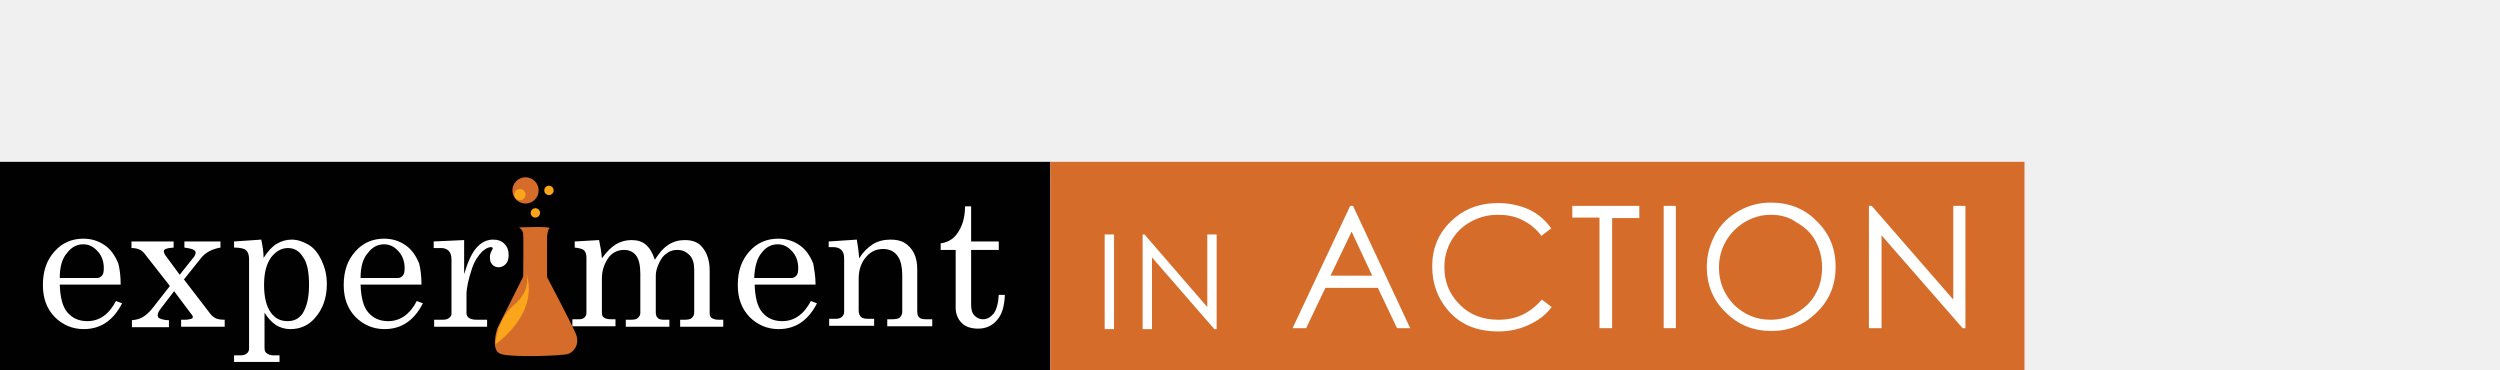
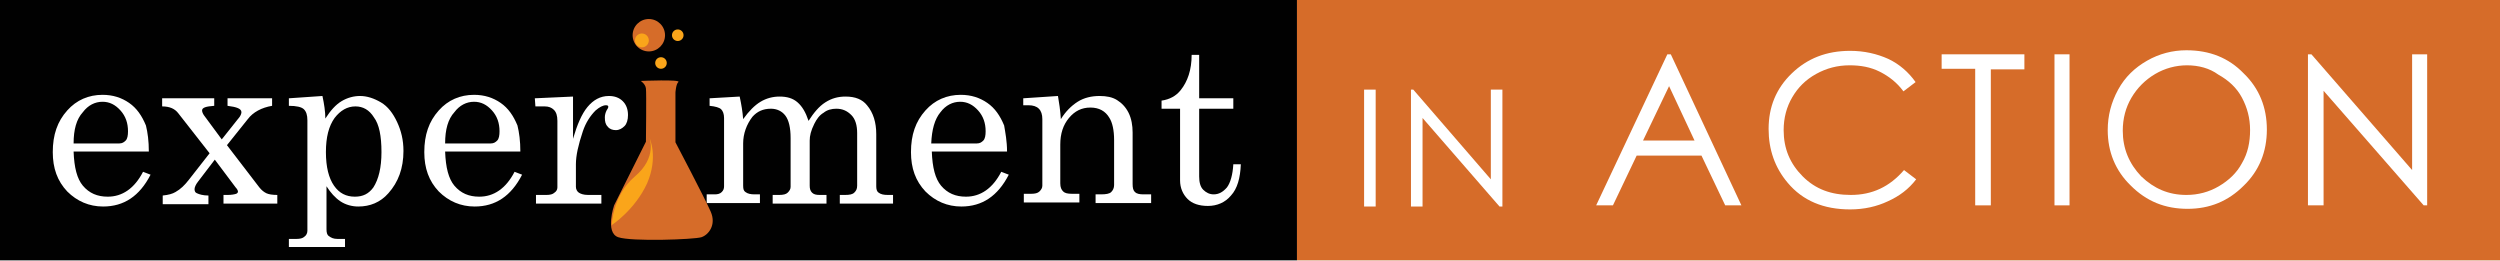
- <svg xmlns="http://www.w3.org/2000/svg" version="1.1" x="0px" y="0px" width="433px" height="64px" viewBox="0 -3.5 433 64" enable-background="new 0 -3.5 433 64" xml:space="preserve" id="svg3225">
-   <defs id="defs3227">
- </defs>
+ <svg xmlns="http://www.w3.org/2000/svg" version="1.1" id="svg3225" x="0px" y="0px" viewBox="-89 389.5 350.6 36.5" style="enable-background:new -89 389.5 350.6 36.5;" xml:space="preserve">
+   <style type="text/css">
+ 	.st0{fill:#010101;}
+ 	.st1{fill:#FFFFFF;}
+ 	.st2{fill:#D66C29;}
+ 	.st3{fill:#FAA51A;}
+ </style>
  <g id="g6240" transform="matrix(0.811565,0,0,0.811565,-0.3620263,24.52804)">
    <g id="g6172">
-       <rect style="fill:#010101" y="0" x="0" width="224.6" height="45" id="rect6118" />
-       <path style="fill:#ffffff" d="m 26.2,26.2 h -13 c 0.1,2.8 0.6,4.7 1.6,5.9 1.1,1.3 2.5,1.9 4.3,1.9 2.5,0 4.6,-1.4 6.1,-4.3 l 1.3,0.5 c -1.9,3.7 -4.6,5.5 -8.2,5.5 -2.4,0 -4.5,-0.9 -6.2,-2.6 -1.7,-1.8 -2.5,-4 -2.5,-6.8 0,-3 0.8,-5.3 2.5,-7.2 1.6,-1.8 3.7,-2.7 6.1,-2.7 1.8,0 3.3,0.5 4.6,1.4 1.3,0.9 2.2,2.2 2.9,3.9 0.3,1.2 0.5,2.7 0.5,4.5 z m -13,-1.4 h 7.9 c 0.5,0 0.8,-0.2 1.1,-0.5 0.3,-0.3 0.4,-0.9 0.4,-1.6 0,-1.4 -0.4,-2.6 -1.3,-3.6 -0.9,-1 -1.9,-1.5 -3.1,-1.5 -1.3,0 -2.5,0.6 -3.4,1.8 -1.1,1.2 -1.6,3 -1.6,5.4 z" id="path6120" />
-       <path style="fill:#ffffff" d="m 28.7,17 h 8.8 v 1.3 c -1.4,0.1 -2.1,0.3 -2.1,0.8 0,0.2 0.1,0.5 0.3,0.8 l 3.1,4.2 3.1,-3.9 c 0.2,-0.3 0.3,-0.6 0.3,-0.8 0,-0.6 -0.8,-0.9 -2.4,-1.1 V 17 h 7.7 v 1.3 c -1.8,0.3 -3.3,1.1 -4.2,2.3 l -3.6,4.5 5.6,7.3 c 0.4,0.5 0.8,0.8 1.2,1 0.4,0.2 1.1,0.3 1.9,0.3 v 1.5 h -9.3 v -1.5 h 0.7 c 0.7,0 1.2,-0.1 1.5,-0.2 0.2,-0.1 0.3,-0.2 0.3,-0.4 0,-0.1 -0.1,-0.4 -0.4,-0.7 l -3.6,-4.8 -2.9,3.8 c -0.4,0.5 -0.6,1 -0.6,1.3 0,0.3 0.1,0.6 0.4,0.7 0.4,0.2 1.1,0.4 2,0.4 v 1.5 h -7.9 v -1.5 c 1,-0.1 1.7,-0.3 2.2,-0.6 0.9,-0.5 1.6,-1.2 2.3,-2.1 l 3.6,-4.6 -5.4,-6.9 C 30.7,18.8 29.8,18.4 28.5,18.4 V 17 z" id="path6122" />
-       <path style="fill:#ffffff" d="m 56.2,16.6 c 0.3,1.4 0.5,2.7 0.5,3.9 0.9,-1.4 1.8,-2.4 2.8,-3 1,-0.6 2.1,-0.9 3.2,-0.9 1.2,0 2.4,0.4 3.6,1.1 1.2,0.7 2.1,1.9 2.8,3.4 0.7,1.5 1.1,3.1 1.1,5 0,3 -0.9,5.4 -2.6,7.3 -1.4,1.6 -3.2,2.3 -5.2,2.3 -1.1,0 -2.2,-0.3 -3.1,-0.9 -0.9,-0.6 -1.7,-1.5 -2.4,-2.6 v 7.4 c 0,0.6 0.1,1 0.4,1.2 0.4,0.3 0.8,0.5 1.5,0.5 h 1.3 v 1.4 h -9.7 v -1.4 h 1.3 c 0.6,0 1.1,-0.1 1.4,-0.4 0.3,-0.2 0.5,-0.6 0.5,-1 V 20.8 c 0,-0.9 -0.2,-1.5 -0.6,-1.9 -0.4,-0.4 -1.3,-0.6 -2.6,-0.6 V 17 l 5.8,-0.4 z m 5.7,1.8 c -1.4,0 -2.6,0.7 -3.6,2 -1,1.4 -1.5,3.3 -1.5,5.9 0,2.6 0.5,4.5 1.4,5.8 0.9,1.3 2.1,1.9 3.6,1.9 1.4,0 2.4,-0.5 3.2,-1.6 0.9,-1.4 1.4,-3.4 1.4,-6.1 0,-2.8 -0.4,-4.8 -1.3,-6 -0.8,-1.3 -1.9,-1.9 -3.2,-1.9 z" id="path6124" />
-       <path style="fill:#ffffff" d="m 90.4,26.2 h -13 c 0.1,2.8 0.6,4.7 1.6,5.9 1.1,1.3 2.5,1.9 4.3,1.9 2.5,0 4.6,-1.4 6.1,-4.3 l 1.3,0.5 c -1.9,3.7 -4.6,5.5 -8.2,5.5 -2.4,0 -4.5,-0.9 -6.2,-2.6 -1.7,-1.8 -2.5,-4 -2.5,-6.8 0,-3 0.8,-5.3 2.5,-7.2 1.6,-1.8 3.7,-2.7 6.1,-2.7 1.8,0 3.3,0.5 4.6,1.4 1.3,0.9 2.2,2.2 2.9,3.9 0.3,1.2 0.5,2.7 0.5,4.5 z m -13,-1.4 h 7.9 c 0.5,0 0.8,-0.2 1.1,-0.5 0.3,-0.3 0.4,-0.9 0.4,-1.6 0,-1.4 -0.4,-2.6 -1.3,-3.6 -0.9,-1 -1.9,-1.5 -3.1,-1.5 -1.3,0 -2.5,0.6 -3.4,1.8 -1.1,1.2 -1.6,3 -1.6,5.4 z" id="path6126" />
-       <path style="fill:#ffffff" d="m 92.9,17 6.6,-0.3 V 24 c 0.7,-2.4 1.5,-4.3 2.5,-5.5 1,-1.2 2.2,-1.9 3.7,-1.9 1,0 1.8,0.3 2.4,0.9 0.6,0.6 0.9,1.4 0.9,2.4 0,0.8 -0.2,1.5 -0.6,1.9 -0.4,0.4 -0.9,0.7 -1.5,0.7 -0.6,0 -1.1,-0.2 -1.4,-0.6 -0.4,-0.4 -0.5,-0.9 -0.5,-1.6 0,-0.4 0.1,-0.8 0.3,-1.2 0.2,-0.3 0.3,-0.5 0.3,-0.6 0,-0.2 -0.1,-0.3 -0.4,-0.3 -0.5,0 -1.1,0.3 -1.8,0.9 -0.9,0.9 -1.7,2.1 -2.2,3.6 -0.8,2.4 -1.2,4.2 -1.2,5.7 v 3.9 c 0,0.4 0.2,0.8 0.5,1 0.3,0.2 0.8,0.4 1.6,0.4 h 2.3 v 1.5 H 93.1 v -1.5 h 1.8 c 0.6,0 1.1,-0.1 1.4,-0.4 0.3,-0.2 0.5,-0.5 0.5,-0.9 V 20.9 C 96.8,20 96.6,19.4 96.2,19 95.8,18.6 95.3,18.4 94.6,18.4 H 93 V 17 z" id="path6128" />
-       <path style="fill:#ffffff" d="m 123.1,17 5.2,-0.3 c 0.3,1.4 0.5,2.6 0.6,3.9 1,-1.4 2,-2.4 3,-3 1,-0.6 2.1,-0.9 3.3,-0.9 1.3,0 2.3,0.3 3.1,1 0.8,0.7 1.4,1.7 1.9,3.2 0.9,-1.4 1.8,-2.5 2.9,-3.2 1.1,-0.7 2.2,-1 3.5,-1 1.7,0 2.9,0.5 3.7,1.5 1.1,1.3 1.6,3 1.6,5 v 9 c 0,0.5 0.1,0.9 0.4,1.1 0.4,0.3 0.9,0.4 1.6,0.4 h 0.9 v 1.5 h -9.2 v -1.5 h 0.9 c 0.8,0 1.3,-0.1 1.6,-0.4 0.3,-0.3 0.5,-0.6 0.5,-1.2 V 23 c 0,-1.3 -0.3,-2.4 -1,-3.1 -0.7,-0.7 -1.5,-1.1 -2.6,-1.1 -0.8,0 -1.6,0.2 -2.2,0.7 -0.7,0.4 -1.2,1.1 -1.6,1.9 -0.6,1.2 -0.8,2.1 -0.8,2.9 v 7.8 c 0,0.5 0.1,0.9 0.4,1.2 0.3,0.3 0.7,0.4 1.3,0.4 h 1.2 v 1.5 H 134 v -1.5 h 1.1 c 0.7,0 1.2,-0.1 1.5,-0.4 0.3,-0.3 0.5,-0.6 0.5,-1 v -8.4 c 0,-1.8 -0.3,-3.1 -0.9,-3.9 -0.6,-0.8 -1.5,-1.2 -2.5,-1.2 -1.4,0 -2.4,0.5 -3.2,1.4 -1,1.3 -1.6,2.9 -1.6,4.6 v 7.3 c 0,0.6 0.1,0.9 0.4,1.1 0.4,0.3 0.9,0.4 1.6,0.4 h 0.9 v 1.5 h -9.2 v -1.5 h 1.4 c 0.5,0 0.9,-0.1 1.2,-0.4 0.3,-0.3 0.4,-0.6 0.4,-1 V 20.4 c 0,-0.7 -0.2,-1.2 -0.5,-1.5 -0.3,-0.3 -1,-0.5 -2,-0.6 V 17 z" id="path6130" />
-       <path style="fill:#ffffff" d="m 174.5,26.2 h -13 c 0.1,2.8 0.6,4.7 1.6,5.9 1.1,1.3 2.5,1.9 4.3,1.9 2.5,0 4.6,-1.4 6.1,-4.3 l 1.3,0.5 c -1.9,3.7 -4.6,5.5 -8.2,5.5 -2.4,0 -4.5,-0.9 -6.2,-2.6 -1.7,-1.8 -2.5,-4 -2.5,-6.8 0,-3 0.8,-5.3 2.5,-7.2 1.6,-1.8 3.7,-2.7 6.1,-2.7 1.8,0 3.3,0.5 4.6,1.4 1.3,0.9 2.2,2.2 2.9,3.9 0.2,1.2 0.5,2.7 0.5,4.5 z m -13.1,-1.4 h 7.9 c 0.5,0 0.8,-0.2 1.1,-0.5 0.3,-0.3 0.4,-0.9 0.4,-1.6 0,-1.4 -0.4,-2.6 -1.3,-3.6 -0.9,-1 -1.9,-1.5 -3.1,-1.5 -1.3,0 -2.5,0.6 -3.4,1.8 -1,1.2 -1.5,3 -1.6,5.4 z" id="path6132" />
-       <path style="fill:#ffffff" d="m 177.3,17 6,-0.4 c 0.2,1.1 0.4,2.5 0.5,4 0.8,-1.3 1.8,-2.3 2.9,-3 1.1,-0.7 2.4,-1 3.8,-1 1.2,0 2.2,0.2 3,0.7 0.8,0.5 1.5,1.2 2,2.2 0.5,1 0.7,2.2 0.7,3.4 v 8.9 c 0,0.7 0.1,1.1 0.4,1.4 0.3,0.3 0.8,0.4 1.5,0.4 h 1.3 v 1.5 h -9.6 v -1.5 h 0.9 c 0.9,0 1.5,-0.1 1.8,-0.4 0.3,-0.3 0.5,-0.7 0.5,-1.2 v -7.8 c 0,-1.7 -0.3,-3 -0.8,-3.8 -0.7,-1.2 -1.8,-1.8 -3.3,-1.8 -1.5,0 -2.7,0.6 -3.7,1.8 -1,1.2 -1.5,2.7 -1.5,4.6 v 6.7 c 0,0.7 0.2,1.1 0.5,1.4 0.3,0.3 0.8,0.4 1.5,0.4 H 187 V 35 h -9.6 v -1.5 h 1.3 c 0.6,0 1.1,-0.1 1.4,-0.4 0.3,-0.3 0.5,-0.6 0.5,-1 V 20.6 c 0,-0.8 -0.2,-1.4 -0.6,-1.8 -0.4,-0.4 -1,-0.6 -1.8,-0.6 h -0.9 V 17 z" id="path6134" />
-       <path style="fill:#ffffff" d="m 206.4,9.5 h 1.3 V 17 h 5.9 v 1.8 h -5.9 v 11.7 c 0,1 0.2,1.8 0.7,2.3 0.5,0.5 1.1,0.8 1.8,0.8 0.9,0 1.6,-0.4 2.3,-1.2 0.6,-0.8 1,-2.2 1.1,-4 h 1.3 c -0.1,2.4 -0.6,4.2 -1.7,5.4 -1,1.2 -2.4,1.8 -4,1.8 -1.5,0 -2.7,-0.4 -3.5,-1.2 -0.8,-0.8 -1.3,-1.9 -1.3,-3.2 V 18.8 h -3.2 v -1.4 c 1.4,-0.2 2.5,-0.8 3.3,-1.8 1.2,-1.5 1.9,-3.5 1.9,-6.1 z" id="path6136" />
-       <path style="fill:#d66c29" d="m 111.2,14 c 0,0 0.8,0.5 0.9,1.3 0.1,0.7 0,9.2 0,9.2 l -5.5,11 c 0,0 -1.6,4.7 0.7,5.5 2.3,0.8 13.2,0.4 14.4,0 1.2,-0.4 2.6,-2.1 1.6,-4.4 -1,-2.3 -6.1,-12 -6.1,-12 V 16 c 0,0 0.1,-1.5 0.5,-1.8 0.6,-0.5 -6.5,-0.2 -6.5,-0.2 z" id="path6138" />
-       <path style="fill:#faa51a" d="m 106.2,38.9 c 0,0 0.1,-5.1 4,-8.4 3.9,-3.3 2.5,-6.7 2.5,-6.7 0,0 1.6,3.3 -0.4,7.9 -2.1,4.6 -6.1,7.2 -6.1,7.2 z" id="path6140" />
-       <circle style="fill:#faa51a" d="m 118.6,6.1 c 0,0.552 -0.448,1 -1,1 -0.552,0 -1,-0.448 -1,-1 0,-0.552 0.448,-1 1,-1 0.552,0 1,0.448 1,1 z" cx="117.6" cy="6.1" r="1" id="circle6142" />
-       <circle style="fill:#d66c29" d="m 115.4,6.1 c 0,1.546 -1.254,2.8 -2.8,2.8 -1.546,0 -2.8,-1.254 -2.8,-2.8 C 109.8,4.554 111.054,3.3 112.6,3.3 c 1.546,0 2.8,1.254 2.8,2.8 z" cx="112.6" cy="6.1" r="2.8" id="circle6144" />
-       <circle style="fill:#faa51a" d="m 112.6,7 c 0,0.663 -0.537,1.2 -1.2,1.2 -0.663,0 -1.2,-0.537 -1.2,-1.2 0,-0.663 0.537,-1.2 1.2,-1.2 0.663,0 1.2,0.537 1.2,1.2 z" cx="111.4" cy="7" r="1.2" id="circle6146" />
-       <circle style="fill:#faa51a" d="m 115.7,10.9 c 0,0.552 -0.448,1 -1,1 -0.552,0 -1,-0.448 -1,-1 0,-0.552 0.448,-1 1,-1 0.552,0 1,0.448 1,1 z" cx="114.7" cy="10.9" r="1" id="circle6148" />
-       <rect style="fill:#d66c29" y="0" x="224.6" width="207.9" height="45" id="rect6150" />
-       <path style="fill:#ffffff" d="m 236.2,15.5 h 2 v 20.2 h -2 V 15.5 z" id="path6152" />
-       <path style="fill:#ffffff" d="M 244.3,35.7 V 15.5 h 0.4 L 258.1,31 V 15.5 h 2 v 20.2 h -0.5 L 246.3,20.4 v 15.3 h -2 z" id="path6154" />
-       <path style="fill:#ffffff" d="m 289.2,9.4 12.2,26.1 h -2.8 l -4.1,-8.6 h -11.2 l -4.1,8.6 h -2.9 L 288.6,9.4 h 0.6 z m -0.3,5.5 -4.5,9.4 h 8.9 l -4.4,-9.4 z" id="path6156" />
-       <path style="fill:#ffffff" d="m 331.5,14.2 -2.1,1.6 c -1.1,-1.5 -2.5,-2.6 -4.1,-3.4 -1.6,-0.8 -3.3,-1.1 -5.2,-1.1 -2.1,0 -4,0.5 -5.8,1.5 -1.8,1 -3.1,2.3 -4.1,4 -1,1.7 -1.5,3.6 -1.5,5.7 0,3.2 1.1,5.8 3.3,8 2.2,2.2 4.9,3.2 8.3,3.2 3.7,0 6.7,-1.4 9.2,-4.3 l 2.1,1.6 c -1.3,1.7 -2.9,2.9 -4.9,3.8 -1.9,0.9 -4.1,1.4 -6.5,1.4 -4.6,0 -8.2,-1.5 -10.8,-4.6 -2.2,-2.6 -3.3,-5.7 -3.3,-9.3 0,-3.8 1.3,-7 4,-9.6 2.7,-2.6 6,-3.9 10.1,-3.9 2.4,0 4.6,0.5 6.6,1.4 1.9,0.9 3.5,2.3 4.7,4 z" id="path6158" />
-       <path style="fill:#ffffff" d="M 336,11.9 V 9.4 h 14.3 V 12 h -5.8 v 23.5 h -2.7 V 11.9 H 336 z" id="path6160" />
-       <path style="fill:#ffffff" d="m 355.5,9.4 h 2.6 v 26.1 h -2.6 V 9.4 z" id="path6162" />
-       <path style="fill:#ffffff" d="m 378.3,8.7 c 4,0 7.3,1.3 9.9,4 2.7,2.6 4,5.9 4,9.7 0,3.8 -1.3,7.1 -4,9.7 -2.7,2.7 -5.9,4 -9.7,4 -3.9,0 -7.1,-1.3 -9.8,-4 -2.7,-2.6 -4,-5.9 -4,-9.6 0,-2.5 0.6,-4.8 1.8,-7 1.2,-2.2 2.9,-3.8 5,-5 2.1,-1.2 4.4,-1.8 6.8,-1.8 z m 0.1,2.6 c -1.9,0 -3.8,0.5 -5.5,1.5 -1.7,1 -3.1,2.4 -4.1,4.1 -1,1.7 -1.5,3.6 -1.5,5.7 0,3.1 1.1,5.7 3.2,7.9 2.2,2.1 4.7,3.2 7.8,3.2 2,0 3.9,-0.5 5.6,-1.5 1.7,-1 3.1,-2.3 4,-4 1,-1.7 1.4,-3.6 1.4,-5.7 0,-2.1 -0.5,-3.9 -1.4,-5.6 -0.9,-1.7 -2.3,-3 -4.1,-4 -1.5,-1.1 -3.4,-1.6 -5.4,-1.6 z" id="path6164" />
-       <path style="fill:#ffffff" d="M 399.3,35.5 V 9.4 h 0.6 l 17.4,20 v -20 h 2.6 v 26.1 h -0.6 L 402,15.7 v 19.8 h -2.7 z" id="path6166" />
+       <rect id="rect6118" x="-109.7" y="449.7" class="st0" width="224.6" height="45" />
+       <path id="path6120" class="st1" d="M-83.5,475.9h-13c0.1,2.8,0.6,4.7,1.6,5.9    c1.1,1.3,2.5,1.9,4.3,1.9c2.5,0,4.6-1.4,6.1-4.3l1.3,0.5c-1.9,3.7-4.6,5.5-8.2,5.5c-2.4,0-4.5-0.9-6.2-2.6c-1.7-1.8-2.5-4-2.5-6.8    c0-3,0.8-5.3,2.5-7.2c1.6-1.8,3.7-2.7,6.1-2.7c1.8,0,3.3,0.5,4.6,1.4c1.3,0.9,2.2,2.2,2.9,3.9C-83.7,472.6-83.5,474.1-83.5,475.9z     M-96.5,474.5h7.9c0.5,0,0.8-0.2,1.1-0.5s0.4-0.9,0.4-1.6c0-1.4-0.4-2.6-1.3-3.6c-0.9-1-1.9-1.5-3.1-1.5c-1.3,0-2.5,0.6-3.4,1.8    C-96,470.3-96.5,472.1-96.5,474.5z" />
+       <path id="path6122" class="st1" d="M-81,466.7h8.8v1.3c-1.4,0.1-2.1,0.3-2.1,0.8    c0,0.2,0.1,0.5,0.3,0.8l3.1,4.2l3.1-3.9c0.2-0.3,0.3-0.6,0.3-0.8c0-0.6-0.8-0.9-2.4-1.1v-1.3h7.7v1.3c-1.8,0.3-3.3,1.1-4.2,2.3    l-3.6,4.5l5.6,7.3c0.4,0.5,0.8,0.8,1.2,1c0.4,0.2,1.1,0.3,1.9,0.3v1.5h-9.3v-1.5h0.7c0.7,0,1.2-0.1,1.5-0.2    c0.2-0.1,0.3-0.2,0.3-0.4c0-0.1-0.1-0.4-0.4-0.7l-3.6-4.8l-2.9,3.8c-0.4,0.5-0.6,1-0.6,1.3s0.1,0.6,0.4,0.7c0.4,0.2,1.1,0.4,2,0.4    v1.5h-7.9v-1.5c1-0.1,1.7-0.3,2.2-0.6c0.9-0.5,1.6-1.2,2.3-2.1l3.6-4.6l-5.4-6.9c-0.6-0.8-1.5-1.2-2.8-1.2v-1.4H-81z" />
+       <path id="path6124" class="st1" d="M-53.5,466.3c0.3,1.4,0.5,2.7,0.5,3.9c0.9-1.4,1.8-2.4,2.8-3    c1-0.6,2.1-0.9,3.2-0.9c1.2,0,2.4,0.4,3.6,1.1c1.2,0.7,2.1,1.9,2.8,3.4c0.7,1.5,1.1,3.1,1.1,5c0,3-0.9,5.4-2.6,7.3    c-1.4,1.6-3.2,2.3-5.2,2.3c-1.1,0-2.2-0.3-3.1-0.9c-0.9-0.6-1.7-1.5-2.4-2.6v7.4c0,0.6,0.1,1,0.4,1.2c0.4,0.3,0.8,0.5,1.5,0.5h1.3    v1.4h-9.7V491h1.3c0.6,0,1.1-0.1,1.4-0.4c0.3-0.2,0.5-0.6,0.5-1v-19.1c0-0.9-0.2-1.5-0.6-1.9c-0.4-0.4-1.3-0.6-2.6-0.6v-1.3    C-59.3,466.7-53.5,466.3-53.5,466.3z M-47.8,468.1c-1.4,0-2.6,0.7-3.6,2c-1,1.4-1.5,3.3-1.5,5.9s0.5,4.5,1.4,5.8    c0.9,1.3,2.1,1.9,3.6,1.9c1.4,0,2.4-0.5,3.2-1.6c0.9-1.4,1.4-3.4,1.4-6.1c0-2.8-0.4-4.8-1.3-6C-45.4,468.7-46.5,468.1-47.8,468.1z    " />
+       <path id="path6126" class="st1" d="M-19.3,475.9h-13c0.1,2.8,0.6,4.7,1.6,5.9    c1.1,1.3,2.5,1.9,4.3,1.9c2.5,0,4.6-1.4,6.1-4.3l1.3,0.5c-1.9,3.7-4.6,5.5-8.2,5.5c-2.4,0-4.5-0.9-6.2-2.6c-1.7-1.8-2.5-4-2.5-6.8    c0-3,0.8-5.3,2.5-7.2c1.6-1.8,3.7-2.7,6.1-2.7c1.8,0,3.3,0.5,4.6,1.4c1.3,0.9,2.2,2.2,2.9,3.9C-19.5,472.6-19.3,474.1-19.3,475.9z     M-32.3,474.5h7.9c0.5,0,0.8-0.2,1.1-0.5c0.3-0.3,0.4-0.9,0.4-1.6c0-1.4-0.4-2.6-1.3-3.6s-1.9-1.5-3.1-1.5c-1.3,0-2.5,0.6-3.4,1.8    C-31.8,470.3-32.3,472.1-32.3,474.5z" />
+       <path id="path6128" class="st1" d="M-16.8,466.7l6.6-0.3v7.3c0.7-2.4,1.5-4.3,2.5-5.5    c1-1.2,2.2-1.9,3.7-1.9c1,0,1.8,0.3,2.4,0.9c0.6,0.6,0.9,1.4,0.9,2.4c0,0.8-0.2,1.5-0.6,1.9s-0.9,0.7-1.5,0.7s-1.1-0.2-1.4-0.6    c-0.4-0.4-0.5-0.9-0.5-1.6c0-0.4,0.1-0.8,0.3-1.2c0.2-0.3,0.3-0.5,0.3-0.6c0-0.2-0.1-0.3-0.4-0.3c-0.5,0-1.1,0.3-1.8,0.9    c-0.9,0.9-1.7,2.1-2.2,3.6c-0.8,2.4-1.2,4.2-1.2,5.7v3.9c0,0.4,0.2,0.8,0.5,1s0.8,0.4,1.6,0.4h2.3v1.5h-11.3v-1.5h1.8    c0.6,0,1.1-0.1,1.4-0.4c0.3-0.2,0.5-0.5,0.5-0.9v-11.5c0-0.9-0.2-1.5-0.6-1.9c-0.4-0.4-0.9-0.6-1.6-0.6h-1.6L-16.8,466.7    L-16.8,466.7z" />
+       <path id="path6130" class="st1" d="M13.4,466.7l5.2-0.3c0.3,1.4,0.5,2.6,0.6,3.9    c1-1.4,2-2.4,3-3c1-0.6,2.1-0.9,3.3-0.9c1.3,0,2.3,0.3,3.1,1c0.8,0.7,1.4,1.7,1.9,3.2c0.9-1.4,1.8-2.5,2.9-3.2    c1.1-0.7,2.2-1,3.5-1c1.7,0,2.9,0.5,3.7,1.5c1.1,1.3,1.6,3,1.6,5v9c0,0.5,0.1,0.9,0.4,1.1c0.4,0.3,0.9,0.4,1.6,0.4h0.9v1.5h-9.2    v-1.5h0.9c0.8,0,1.3-0.1,1.6-0.4s0.5-0.6,0.5-1.2v-9.1c0-1.3-0.3-2.4-1-3.1c-0.7-0.7-1.5-1.1-2.6-1.1c-0.8,0-1.6,0.2-2.2,0.7    c-0.7,0.4-1.2,1.1-1.6,1.9c-0.6,1.2-0.8,2.1-0.8,2.9v7.8c0,0.5,0.1,0.9,0.4,1.2c0.3,0.3,0.7,0.4,1.3,0.4h1.2v1.5h-9.3v-1.5h1.1    c0.7,0,1.2-0.1,1.5-0.4s0.5-0.6,0.5-1v-8.4c0-1.8-0.3-3.1-0.9-3.9c-0.6-0.8-1.5-1.2-2.5-1.2c-1.4,0-2.4,0.5-3.2,1.4    c-1,1.3-1.6,2.9-1.6,4.6v7.3c0,0.6,0.1,0.9,0.4,1.1c0.4,0.3,0.9,0.4,1.6,0.4h0.9v1.5h-9.2v-1.5h1.4c0.5,0,0.9-0.1,1.2-0.4    c0.3-0.3,0.4-0.6,0.4-1v-11.8c0-0.7-0.2-1.2-0.5-1.5c-0.3-0.3-1-0.5-2-0.6C13.4,468,13.4,466.7,13.4,466.7z" />
+       <path id="path6132" class="st1" d="M64.8,475.9h-13c0.1,2.8,0.6,4.7,1.6,5.9    c1.1,1.3,2.5,1.9,4.3,1.9c2.5,0,4.6-1.4,6.1-4.3l1.3,0.5c-1.9,3.7-4.6,5.5-8.2,5.5c-2.4,0-4.5-0.9-6.2-2.6c-1.7-1.8-2.5-4-2.5-6.8    c0-3,0.8-5.3,2.5-7.2c1.6-1.8,3.7-2.7,6.1-2.7c1.8,0,3.3,0.5,4.6,1.4s2.2,2.2,2.9,3.9C64.5,472.6,64.8,474.1,64.8,475.9    L64.8,475.9z M51.7,474.5h7.9c0.5,0,0.8-0.2,1.1-0.5s0.4-0.9,0.4-1.6c0-1.4-0.4-2.6-1.3-3.6c-0.9-1-1.9-1.5-3.1-1.5    c-1.3,0-2.5,0.6-3.4,1.8C52.3,470.3,51.8,472.1,51.7,474.5L51.7,474.5z" />
+       <path id="path6134" class="st1" d="M67.6,466.7l6-0.4c0.2,1.1,0.4,2.5,0.5,4    c0.8-1.3,1.8-2.3,2.9-3c1.1-0.7,2.4-1,3.8-1c1.2,0,2.2,0.2,3,0.7s1.5,1.2,2,2.2s0.7,2.2,0.7,3.4v8.9c0,0.7,0.1,1.1,0.4,1.4    c0.3,0.3,0.8,0.4,1.5,0.4h1.3v1.5h-9.6v-1.5H81c0.9,0,1.5-0.1,1.8-0.4c0.3-0.3,0.5-0.7,0.5-1.2v-7.8c0-1.7-0.3-3-0.8-3.8    c-0.7-1.2-1.8-1.8-3.3-1.8s-2.7,0.6-3.7,1.8c-1,1.2-1.5,2.7-1.5,4.6v6.7c0,0.7,0.2,1.1,0.5,1.4c0.3,0.3,0.8,0.4,1.5,0.4h1.3v1.5    h-9.6v-1.5H69c0.6,0,1.1-0.1,1.4-0.4c0.3-0.3,0.5-0.6,0.5-1v-11.5c0-0.8-0.2-1.4-0.6-1.8c-0.4-0.4-1-0.6-1.8-0.6h-0.9L67.6,466.7    L67.6,466.7z" />
+       <path id="path6136" class="st1" d="M96.7,459.2H98v7.5h5.9v1.8H98v11.7c0,1,0.2,1.8,0.7,2.3    s1.1,0.8,1.8,0.8c0.9,0,1.6-0.4,2.3-1.2c0.6-0.8,1-2.2,1.1-4h1.3c-0.1,2.4-0.6,4.2-1.7,5.4c-1,1.2-2.4,1.8-4,1.8    c-1.5,0-2.7-0.4-3.5-1.2c-0.8-0.8-1.3-1.9-1.3-3.2v-12.4h-3.2v-1.4c1.4-0.2,2.5-0.8,3.3-1.8C96,463.8,96.7,461.8,96.7,459.2    L96.7,459.2z" />
+       <path id="path6138" class="st2" d="M1.5,463.7c0,0,0.8,0.5,0.9,1.3c0.1,0.7,0,9.2,0,9.2l-5.5,11    c0,0-1.6,4.7,0.7,5.5c2.3,0.8,13.2,0.4,14.4,0c1.2-0.4,2.6-2.1,1.6-4.4c-1-2.3-6.1-12-6.1-12v-8.6c0,0,0.1-1.5,0.5-1.8    C8.6,463.4,1.5,463.7,1.5,463.7z" />
+       <path id="path6140" class="st3" d="M-3.5,488.6c0,0,0.1-5.1,4-8.4c3.9-3.3,2.5-6.7,2.5-6.7    s1.6,3.3-0.4,7.9C0.5,486-3.5,488.6-3.5,488.6z" />
+       <circle id="circle6142" class="st3" cx="7.9" cy="455.8" r="1">
+ 		</circle>
+       <circle id="circle6144" class="st2" cx="2.9" cy="455.8" r="2.8">
+ 		</circle>
+       <circle id="circle6146" class="st3" cx="1.7" cy="456.7" r="1.2">
+ 		</circle>
+       <circle id="circle6148" class="st3" cx="5" cy="460.6" r="1">
+ 		</circle>
+       <rect id="rect6150" x="114.9" y="449.7" class="st2" width="207.9" height="45" />
+       <path id="path6152" class="st1" d="M126.5,465.2h2v20.2h-2V465.2z" />
+       <path id="path6154" class="st1" d="M134.6,485.4v-20.2h0.4l13.4,15.5v-15.5h2v20.2h-0.5    l-13.3-15.3v15.3H134.6z" />
+       <path id="path6156" class="st1" d="M179.5,459.1l12.2,26.1h-2.8l-4.1-8.6h-11.2l-4.1,8.6h-2.9    l12.3-26.1H179.5z M179.2,464.6l-4.5,9.4h8.9L179.2,464.6z" />
+       <path id="path6158" class="st1" d="M221.8,463.9l-2.1,1.6c-1.1-1.5-2.5-2.6-4.1-3.4    c-1.6-0.8-3.3-1.1-5.2-1.1c-2.1,0-4,0.5-5.8,1.5s-3.1,2.3-4.1,4s-1.5,3.6-1.5,5.7c0,3.2,1.1,5.8,3.3,8c2.2,2.2,4.9,3.2,8.3,3.2    c3.7,0,6.7-1.4,9.2-4.3l2.1,1.6c-1.3,1.7-2.9,2.9-4.9,3.8c-1.9,0.9-4.1,1.4-6.5,1.4c-4.6,0-8.2-1.5-10.8-4.6    c-2.2-2.6-3.3-5.7-3.3-9.3c0-3.8,1.3-7,4-9.6s6-3.9,10.1-3.9c2.4,0,4.6,0.5,6.6,1.4C219,460.8,220.6,462.2,221.8,463.9    L221.8,463.9z" />
+       <path id="path6160" class="st1" d="M226.3,461.6v-2.5h14.3v2.6h-5.8v23.5h-2.7v-23.6H226.3z" />
+       <path id="path6162" class="st1" d="M245.8,459.1h2.6v26.1h-2.6V459.1z" />
+       <path id="path6164" class="st1" d="M268.6,458.4c4,0,7.3,1.3,9.9,4c2.7,2.6,4,5.9,4,9.7    c0,3.8-1.3,7.1-4,9.7c-2.7,2.7-5.9,4-9.7,4c-3.9,0-7.1-1.3-9.8-4c-2.7-2.6-4-5.9-4-9.6c0-2.5,0.6-4.8,1.8-7c1.2-2.2,2.9-3.8,5-5    C263.9,459,266.2,458.4,268.6,458.4L268.6,458.4z M268.7,461c-1.9,0-3.8,0.5-5.5,1.5s-3.1,2.4-4.1,4.1c-1,1.7-1.5,3.6-1.5,5.7    c0,3.1,1.1,5.7,3.2,7.9c2.2,2.1,4.7,3.2,7.8,3.2c2,0,3.9-0.5,5.6-1.5s3.1-2.3,4-4c1-1.7,1.4-3.6,1.4-5.7c0-2.1-0.5-3.9-1.4-5.6    c-0.9-1.7-2.3-3-4.1-4C272.6,461.5,270.7,461,268.7,461z" />
+       <path id="path6166" class="st1" d="M289.6,485.2v-26.1h0.6l17.4,20v-20h2.6v26.1h-0.6    l-17.3-19.8v19.8H289.6z" />
    </g>
  </g>
</svg>
